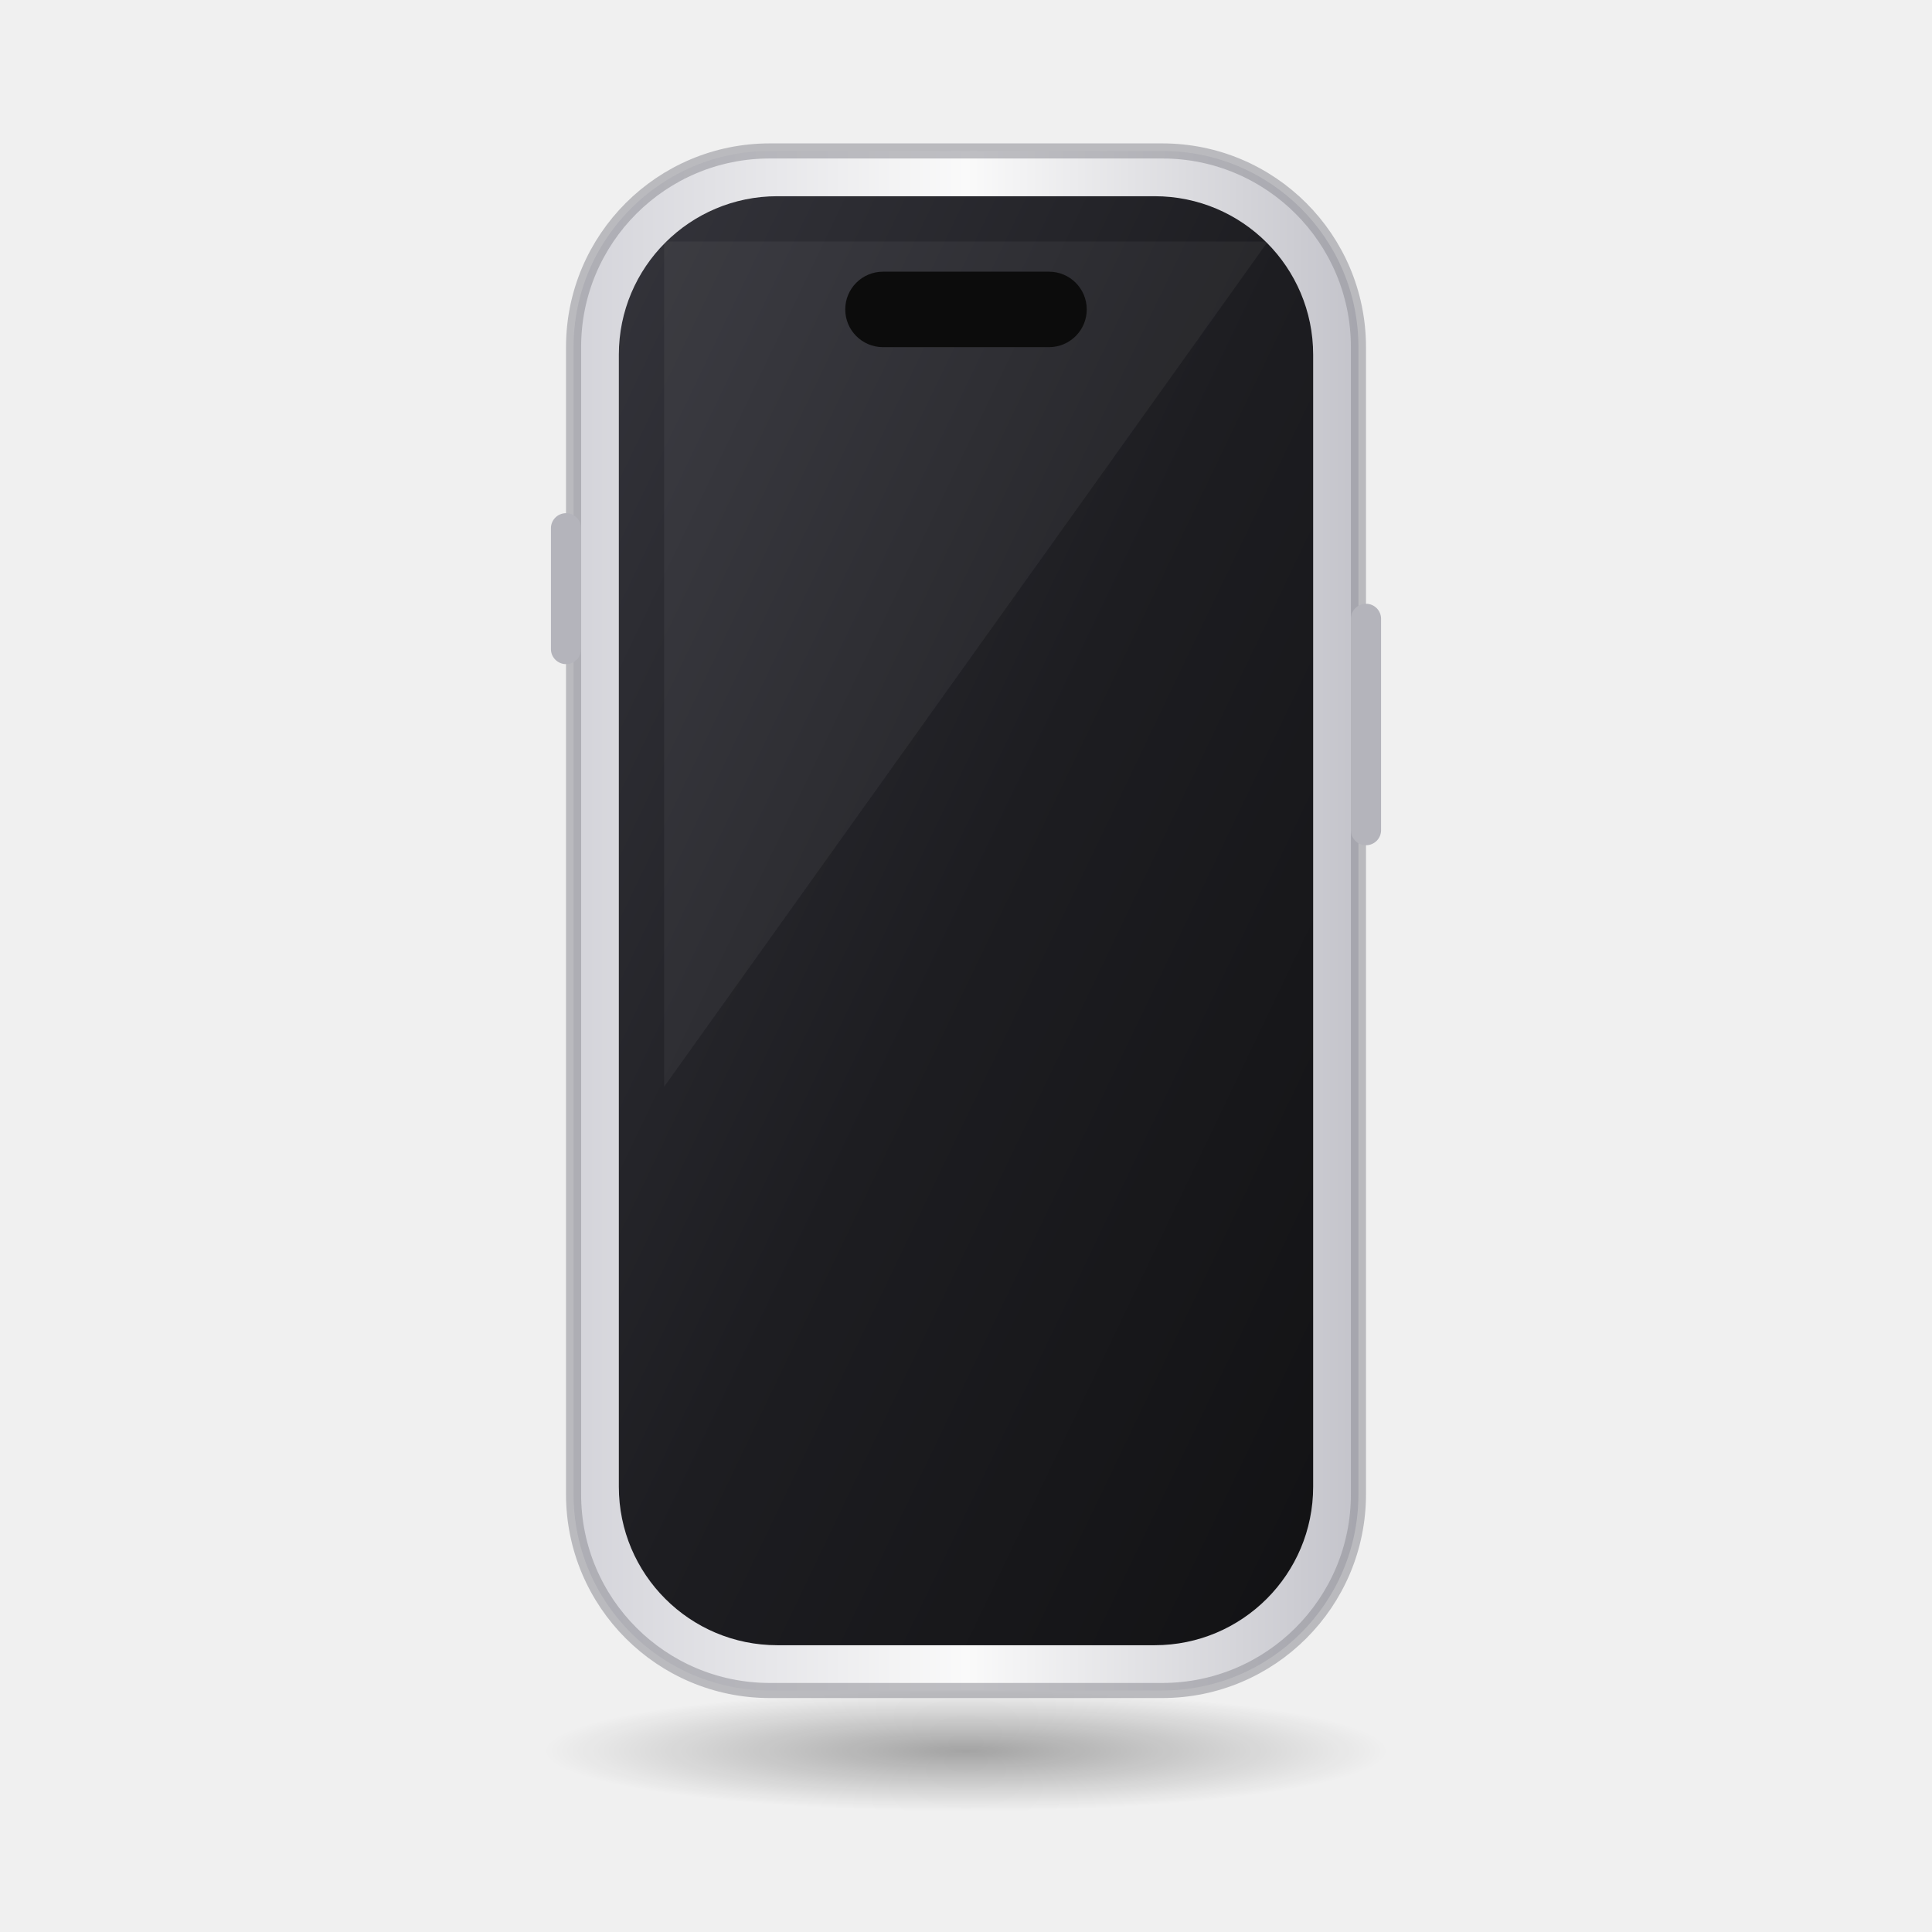
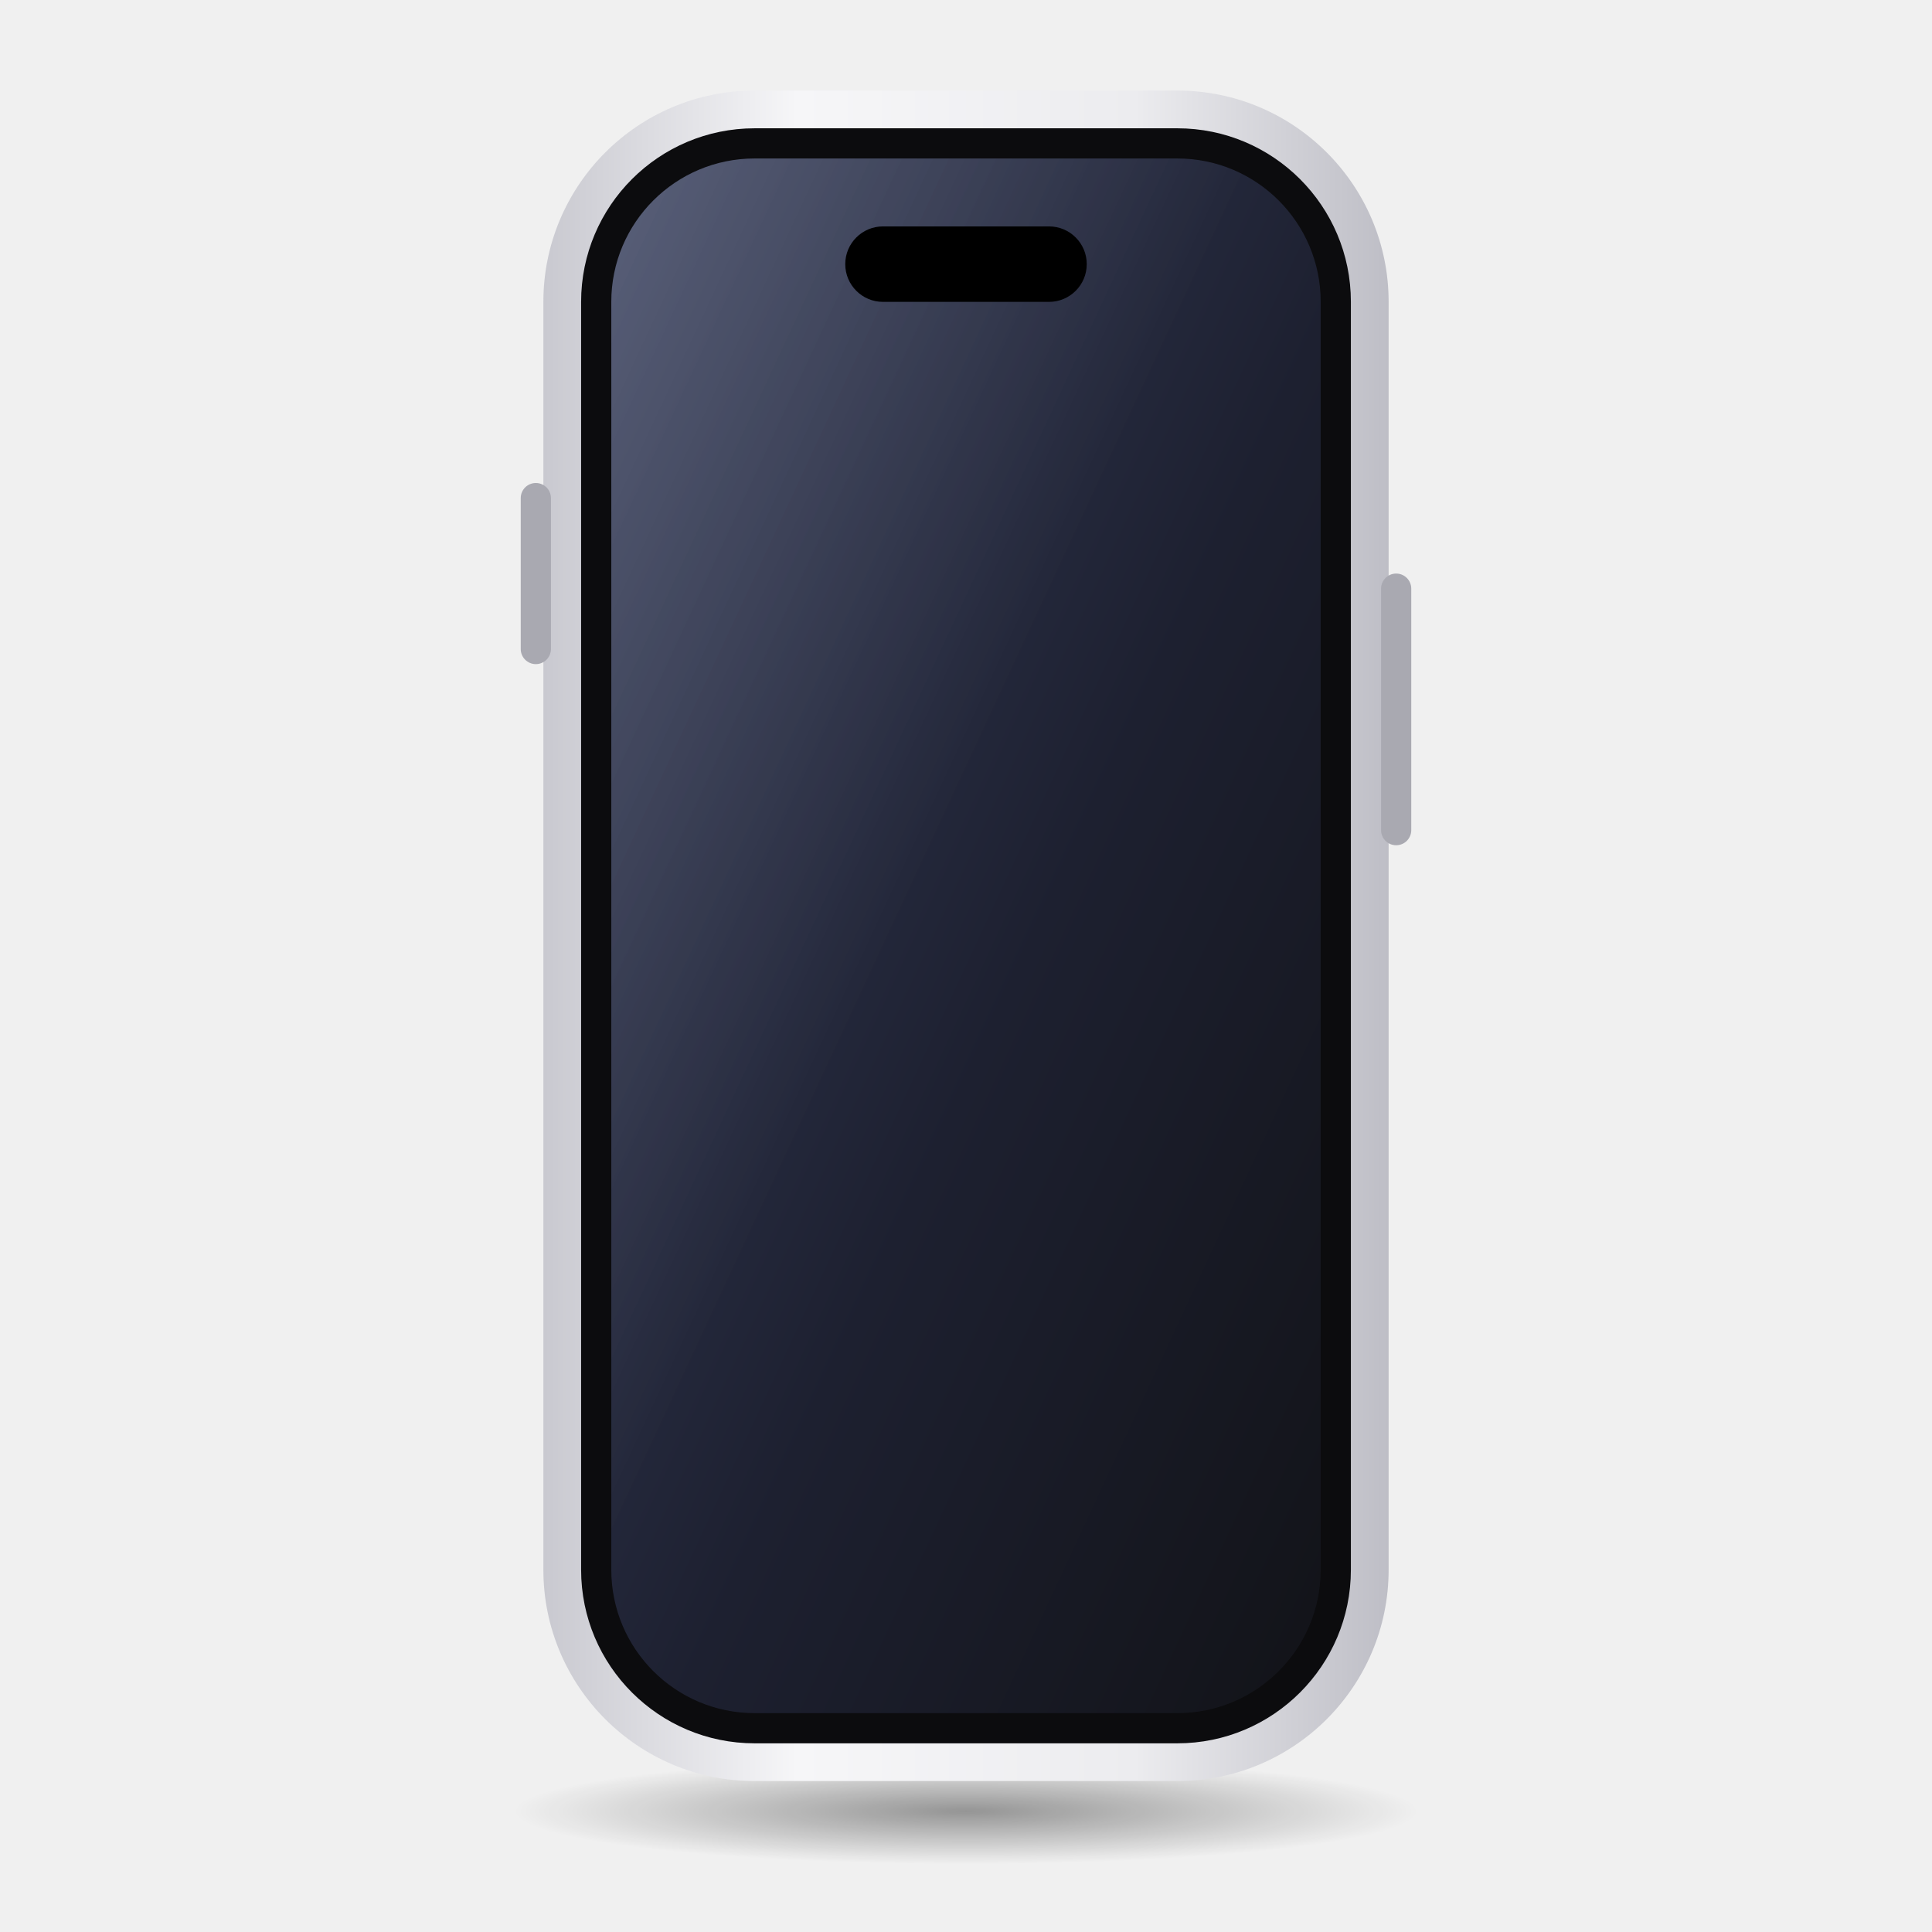
<svg xmlns="http://www.w3.org/2000/svg" viewBox="0 0 128 128" width="128" height="128">
  <defs>
-     <linearGradient id="body" x1="0" y1="0" x2="0" y2="1">
-       <stop offset="0" stop-color="#FFFFFF" />
-       <stop offset="0.55" stop-color="#ECECEF" />
-       <stop offset="1" stop-color="#C9C9D0" />
+     <linearGradient id="shell" x1="0" y1="0" x2="0" y2="1">
+       <stop offset="0" stop-color="#FCFCFD" />
+       <stop offset="0.6" stop-color="#E7E7EB" />
+       <stop offset="1" stop-color="#CACAD1" />
    </linearGradient>
-     <linearGradient id="side" x1="0" y1="0" x2="1" y2="0">
-       <stop offset="0" stop-color="#D4D4DA" />
-       <stop offset="0.5" stop-color="#FAFAFA" />
-       <stop offset="1" stop-color="#C4C4CB" />
+     <linearGradient id="shellH" x1="0" y1="0" x2="1" y2="0">
+       <stop offset="0" stop-color="#C9C9D0" />
+       <stop offset="0.3" stop-color="#F6F6F8" />
+       <stop offset="0.7" stop-color="#ECECEF" />
+       <stop offset="1" stop-color="#BEBEC6" />
    </linearGradient>
-     <linearGradient id="dark" x1="0" y1="0" x2="0" y2="1">
-       <stop offset="0" stop-color="#4A4A52" />
-       <stop offset="1" stop-color="#242428" />
+     <linearGradient id="lid" x1="0" y1="0" x2="0" y2="1">
+       <stop offset="0" stop-color="#D9D9DF" />
+       <stop offset="1" stop-color="#F3F3F5" />
+     </linearGradient>
+     <linearGradient id="graphite" x1="0" y1="0" x2="0" y2="1">
+       <stop offset="0" stop-color="#46464D" />
+       <stop offset="1" stop-color="#1E1E22" />
+     </linearGradient>
+     <linearGradient id="fabric" x1="0" y1="0" x2="0" y2="1">
+       <stop offset="0" stop-color="#E2E2E6" />
+       <stop offset="1" stop-color="#B9B9C1" />
    </linearGradient>
    <linearGradient id="screen" x1="0" y1="0" x2="1" y2="1">
-       <stop offset="0" stop-color="#34343B" />
-       <stop offset="0.5" stop-color="#1D1D21" />
-       <stop offset="1" stop-color="#121214" />
+       <stop offset="0" stop-color="#3A4260" />
+       <stop offset="0.55" stop-color="#1D2030" />
+       <stop offset="1" stop-color="#121318" />
    </linearGradient>
+     <linearGradient id="sheen" x1="0" y1="0" x2="1" y2="1">
+       <stop offset="0" stop-color="#FFFFFF" stop-opacity="0.16" />
+       <stop offset="0.45" stop-color="#FFFFFF" stop-opacity="0" />
+     </linearGradient>
+     <linearGradient id="top" x1="0" y1="0" x2="0" y2="1">
+       <stop offset="0" stop-color="#FFFFFF" stop-opacity="0.95" />
+       <stop offset="1" stop-color="#FFFFFF" stop-opacity="0" />
+     </linearGradient>
+     <linearGradient id="well" x1="0" y1="0" x2="0" y2="1">
+       <stop offset="0" stop-color="#8E8E97" />
+       <stop offset="1" stop-color="#B9B9C1" />
+     </linearGradient>
+     <radialGradient id="cavity" cx="0.5" cy="0.35" r="0.65">
+       <stop offset="0" stop-color="#2E2E34" />
+       <stop offset="1" stop-color="#18181B" />
+     </radialGradient>
    <radialGradient id="shadow" cx="0.5" cy="0.5" r="0.5">
-       <stop offset="0" stop-color="#000000" stop-opacity="0.32" />
+       <stop offset="0" stop-color="#000000" stop-opacity="0.38" />
      <stop offset="1" stop-color="#000000" stop-opacity="0" />
    </radialGradient>
  </defs>
-   <ellipse cx="64" cy="116" rx="28" ry="4" fill="url(#shadow)" />
-   <rect x="38" y="10" width="52" height="102" rx="13" fill="url(#side)" stroke="#8E8E96" stroke-opacity="0.55" stroke-width="1" />
-   <rect x="41" y="13" width="46" height="96" rx="10.5" fill="url(#screen)" />
-   <rect x="56" y="18" width="16" height="5" rx="2.5" fill="#000000" />
-   <path d="M44 16 L84 16 L44 72 Z" fill="#FFFFFF" opacity="0.05" />
-   <rect x="36.5" y="34" width="2" height="10" rx="1" fill="#B4B4BB" />
-   <rect x="89.5" y="40" width="2" height="16" rx="1" fill="#B4B4BB" />
+   <ellipse cx="64" cy="120" rx="30" ry="3.5" fill="url(#shadow)" />
+   <rect x="36" y="6" width="56" height="112" rx="14" fill="url(#shellH)" />
+   <rect x="38.5" y="8.5" width="51" height="107" rx="11.5" fill="#0C0C0E" />
+   <rect x="40.5" y="10.5" width="47" height="103" rx="9.5" fill="url(#screen)" />
+   <rect x="40.5" y="10.5" width="47" height="103" rx="9.5" fill="url(#sheen)" />
+   <rect x="56" y="15" width="16" height="5" rx="2.5" fill="#000000" />
+   <rect x="34.5" y="32" width="2" height="12" rx="1" fill="#A9A9B1" />
+   <rect x="91.5" y="38" width="2" height="18" rx="1" fill="#A9A9B1" />
</svg>
